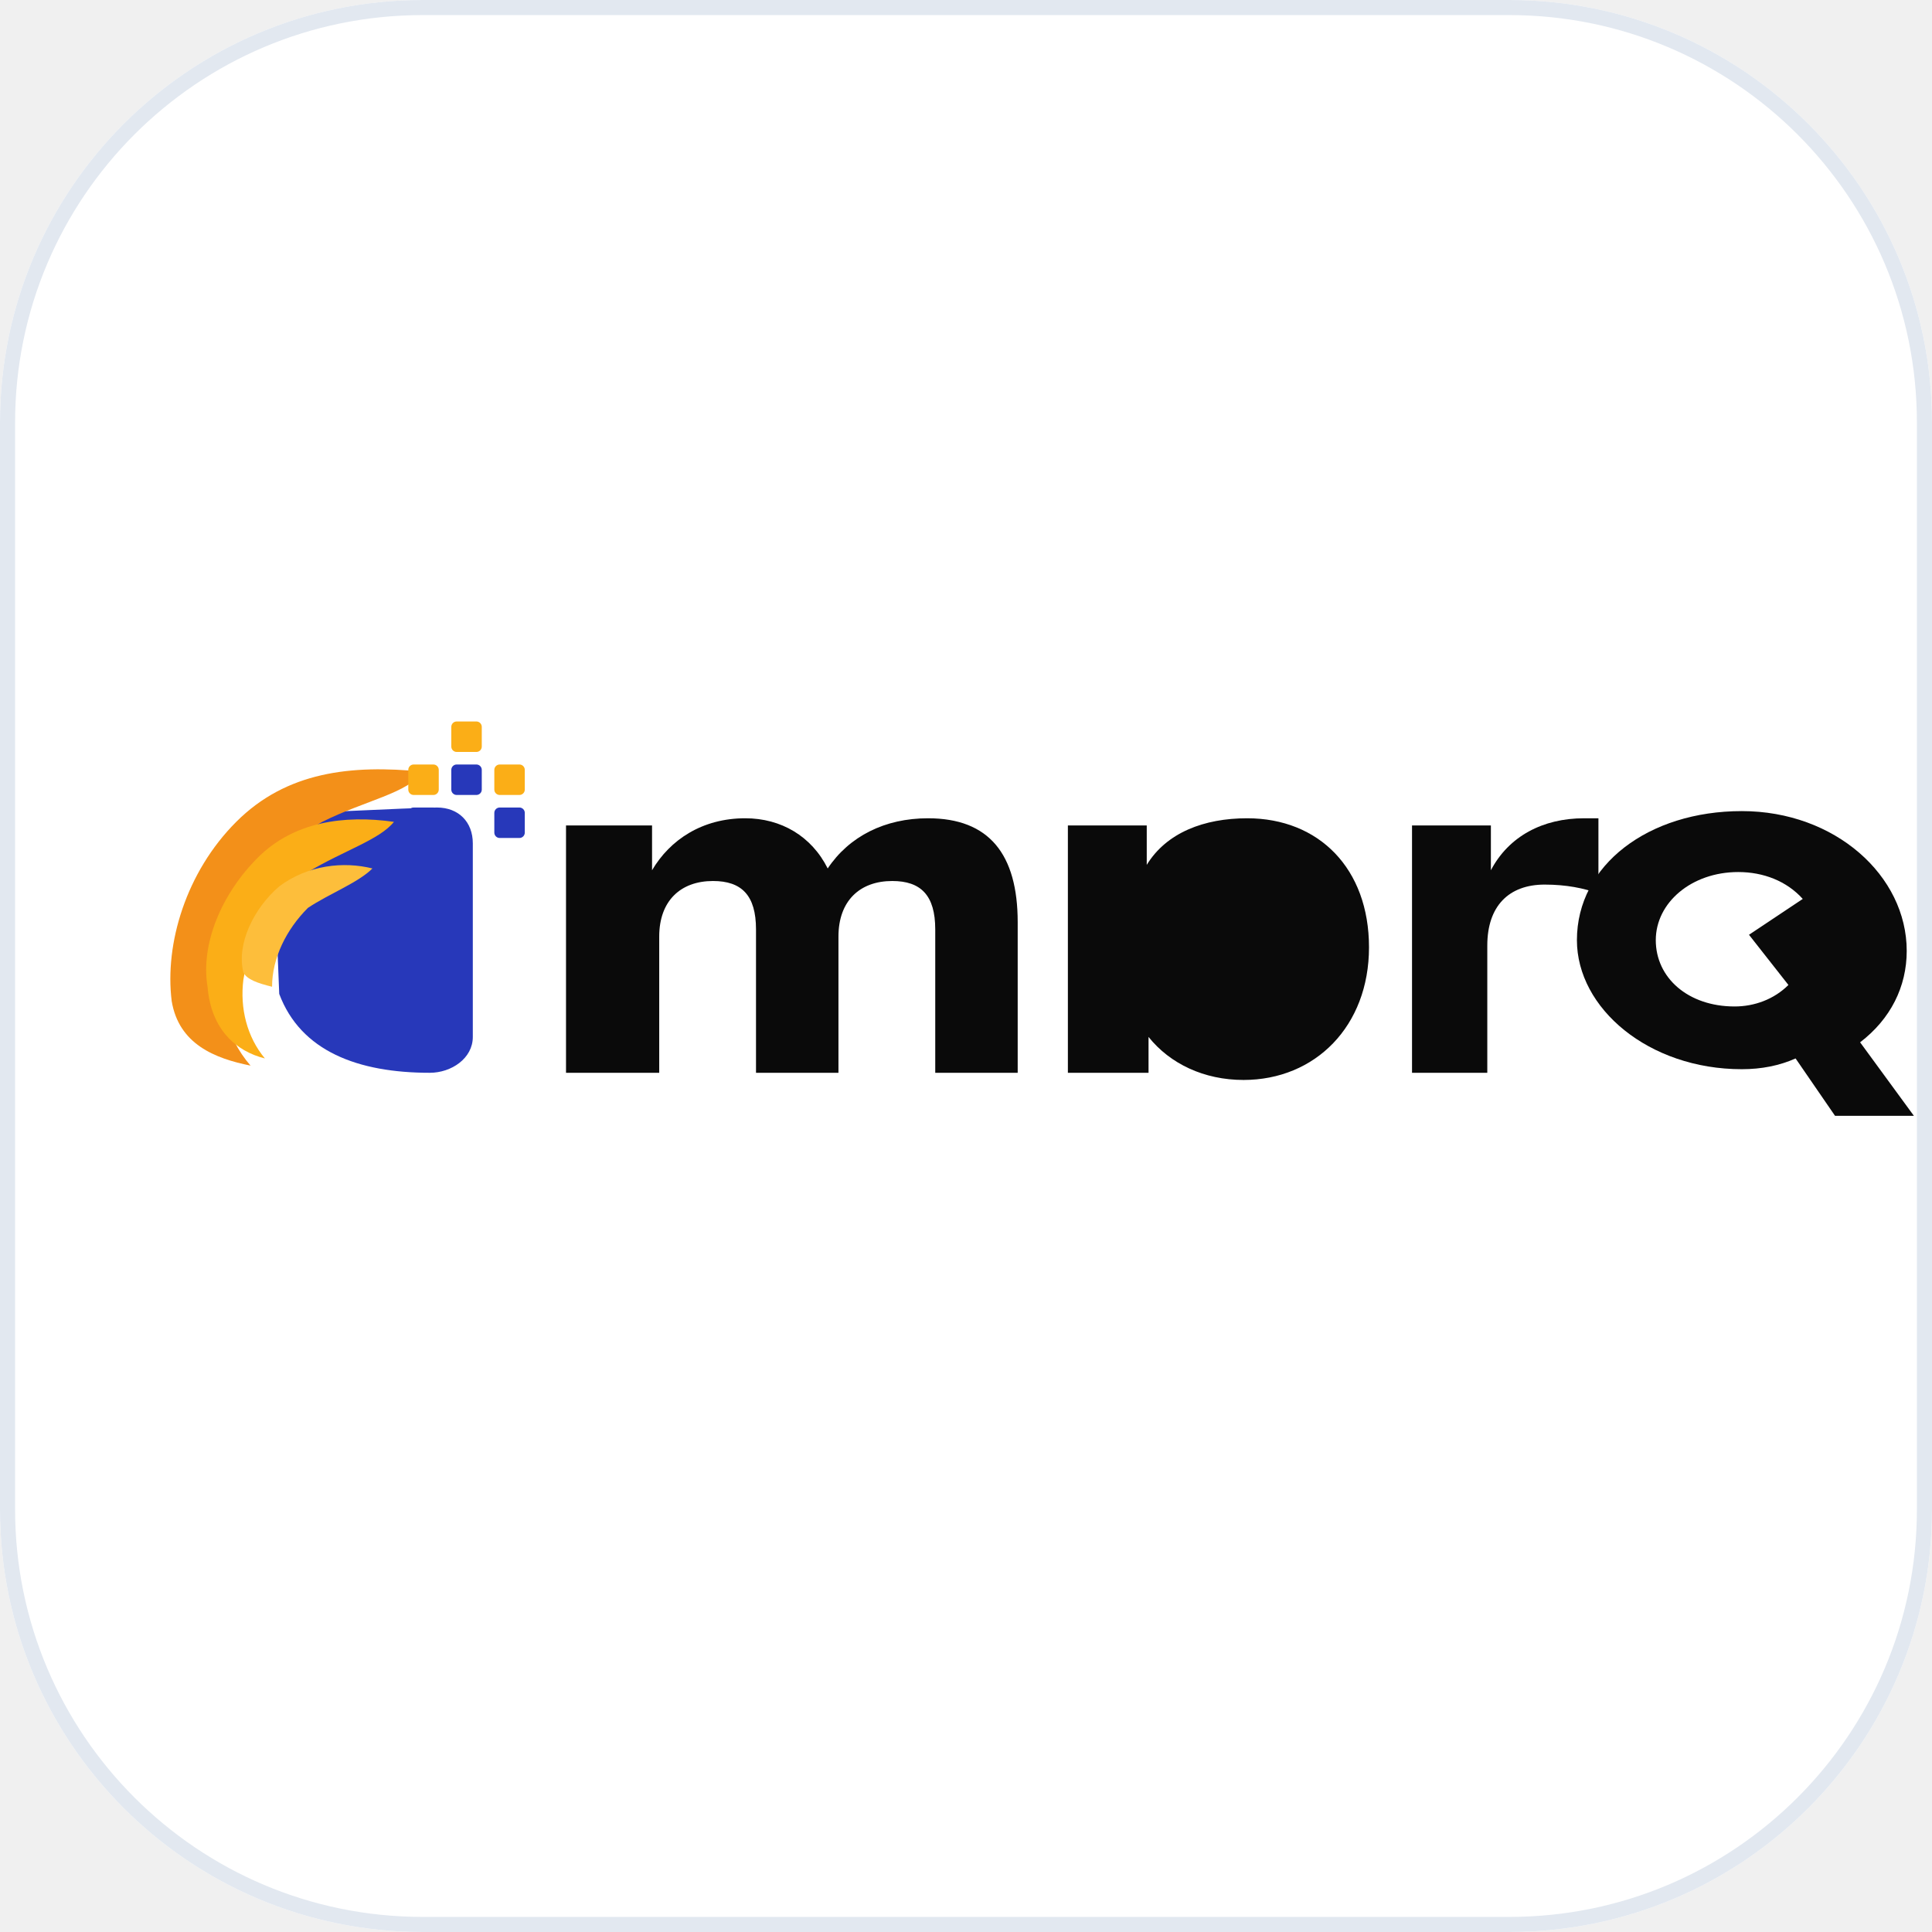
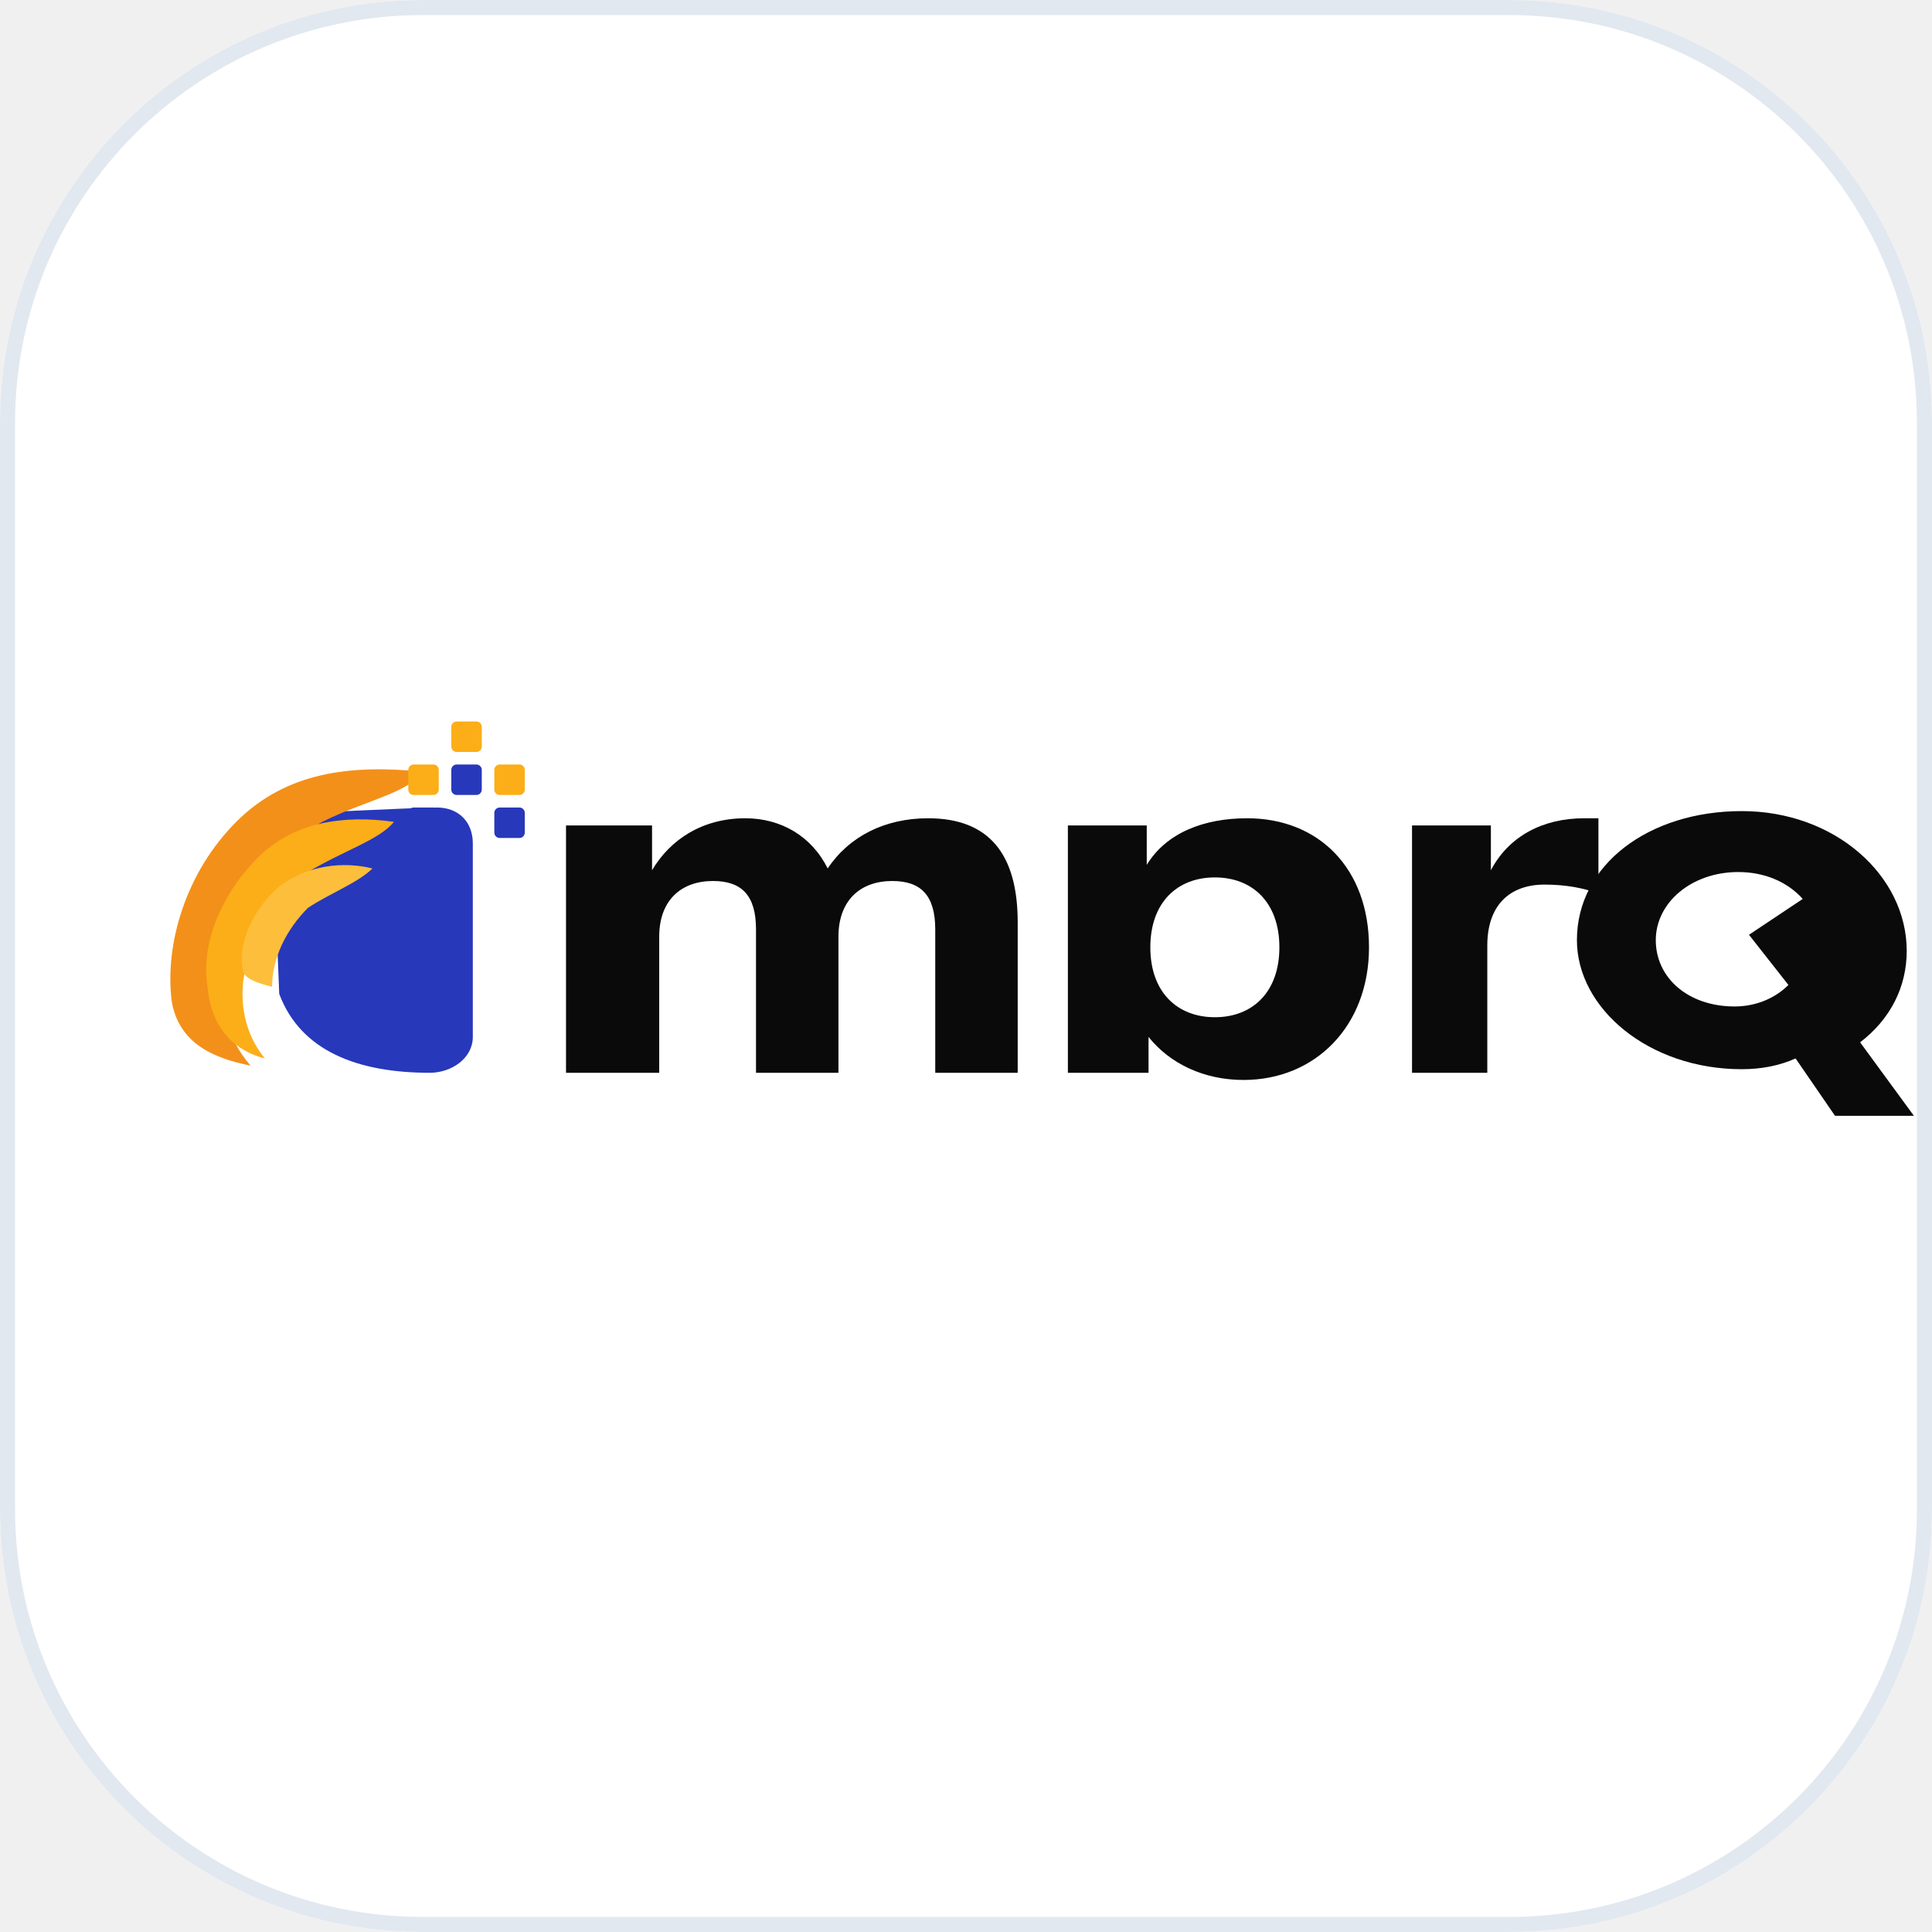
<svg xmlns="http://www.w3.org/2000/svg" viewBox="0 0 512 512" width="512" height="512">
  <defs>
    <filter id="softShadow" x="-10%" y="-10%" width="120%" height="120%">
      <feDropShadow dx="0" dy="8" stdDeviation="16" flood-color="#000000" flood-opacity="0.08" />
    </filter>
  </defs>
  <rect width="512" height="512" rx="112" fill="#FFFFFF" />
  <rect x="2" y="2" width="508" height="508" rx="110" fill="none" stroke="#E2E8F0" stroke-width="4" />
  <g transform="translate(36, 176) scale(0.95)">
    <g id="emblem">
      <path d="M38 42 C38 42, 78 40, 84 40 C90 40, 94 44, 94 50 L94 104 C94 110, 88 114, 82 114 C62 114, 46 108, 40 92 Z" fill="#2738BA" />
      <path d="M10 94 C8 78, 14 58, 28 44 C42 30, 60 28, 80 30 C76 36, 64 38, 52 44 C38 52, 28 66, 24 82 C22 92, 25 104, 32 112 C22 110, 12 106, 10 94 Z" fill="#F39019" />
      <path d="M20 90 C18 78, 24 64, 34 54 C44 44, 58 42, 72 44 C68 49, 58 52, 48 58 C38 65, 32 76, 30 88 C29 96, 31 104, 36 110 C28 108, 21 102, 20 90 Z" fill="#FBAE17" />
      <path d="M30 86 C28 78, 33 68, 40 62 C48 56, 58 55, 66 57 C62 61, 54 64, 48 68 C42 74, 38 82, 38 90 C34 89, 31 88, 30 86 Z" fill="#FDBE3B" />
      <rect x="76" y="28" width="8.5" height="8.5" rx="1.5" fill="#FBAE17" />
      <rect x="88" y="28" width="8.5" height="8.5" rx="1.5" fill="#2738BA" />
      <rect x="100" y="28" width="8.5" height="8.5" rx="1.5" fill="#FBAE17" />
      <rect x="88" y="16" width="8.5" height="8.5" rx="1.5" fill="#FBAE17" />
      <rect x="76" y="40" width="8.5" height="8.5" rx="1.5" fill="#2738BA" />
      <rect x="100" y="40" width="8.5" height="8.5" rx="1.5" fill="#2738BA" />
    </g>
    <g id="letters" fill="#0A0A0A">
      <path d="M120 45 L144 45 L144 57.5 C149 49, 158 43, 170 43 C180 43, 188.5 48, 193 57 C199 48, 209 43, 221 43 C238 43, 246 53, 246 72 L246 114 L223 114 L223 74 C223 64.5, 219 60.5, 211 60.5 C202 60.5, 196 66, 196 76 L196 114 L173 114 L173 74 C173 64.5, 169 60.5, 161 60.5 C152 60.5, 146 66, 146 76 L146 114 L120 114 Z" />
-       <path d="M260 45 L282 45 L282 56 C287.5 47, 298 43, 310 43 C330 43, 344 57, 344 79 C344 101, 329 116, 309 116 C298 116, 288.5 111.5, 282.5 104 L282.5 114 L260 114 Z M283 79 C283 66.5, 290.5 59.5, 301 59.5 C311.5 59.5, 319 66.5, 319 79 C319 91.5, 311.5 98.5, 301 98.5 C290.5 98.5, 283 91.5, 283 79 Z" />
+       <path fill-rule="evenodd" d="M260 45 L282 45 L282 56 C287.5 47, 298 43, 310 43 C330 43, 344 57, 344 79 C344 101, 329 116, 309 116 C298 116, 288.5 111.5, 282.5 104 L282.5 114 L260 114 Z M283 79 C283 91.5, 290.5 98.5, 301 98.5 C311.5 98.5, 319 91.5, 319 79 C319 66.5, 311.5 59.5, 301 59.5 C290.5 59.5, 283 66.5, 283 79 Z" />
      <path d="M356 45 L378 45 L378 57.5 C383 48, 392.5 43, 404 43 L408 43 L408 64 C404 62.5, 399 61.5, 393 61.5 C383 61.5, 377 67.5, 377 78.5 L377 114 L356 114 Z" />
      <path d="M448 41 C474 41, 494 59, 494 80 C494 90, 489.5 99, 481 105.5 L496 126 L474 126 L463 110 C458.5 112, 453.5 113, 448 113 C422 113, 402 96, 402 77 C402 56, 422 41, 448 41 Z M447 58 C434 58, 424 66.5, 424 77 C424 87.5, 433 95.5, 446 95.5 C451.5 95.5, 457 93.5, 461 89.5 L450 75.5 L465 65.5 C460.5 60.5, 454 58, 447 58 Z" />
    </g>
  </g>
</svg>
